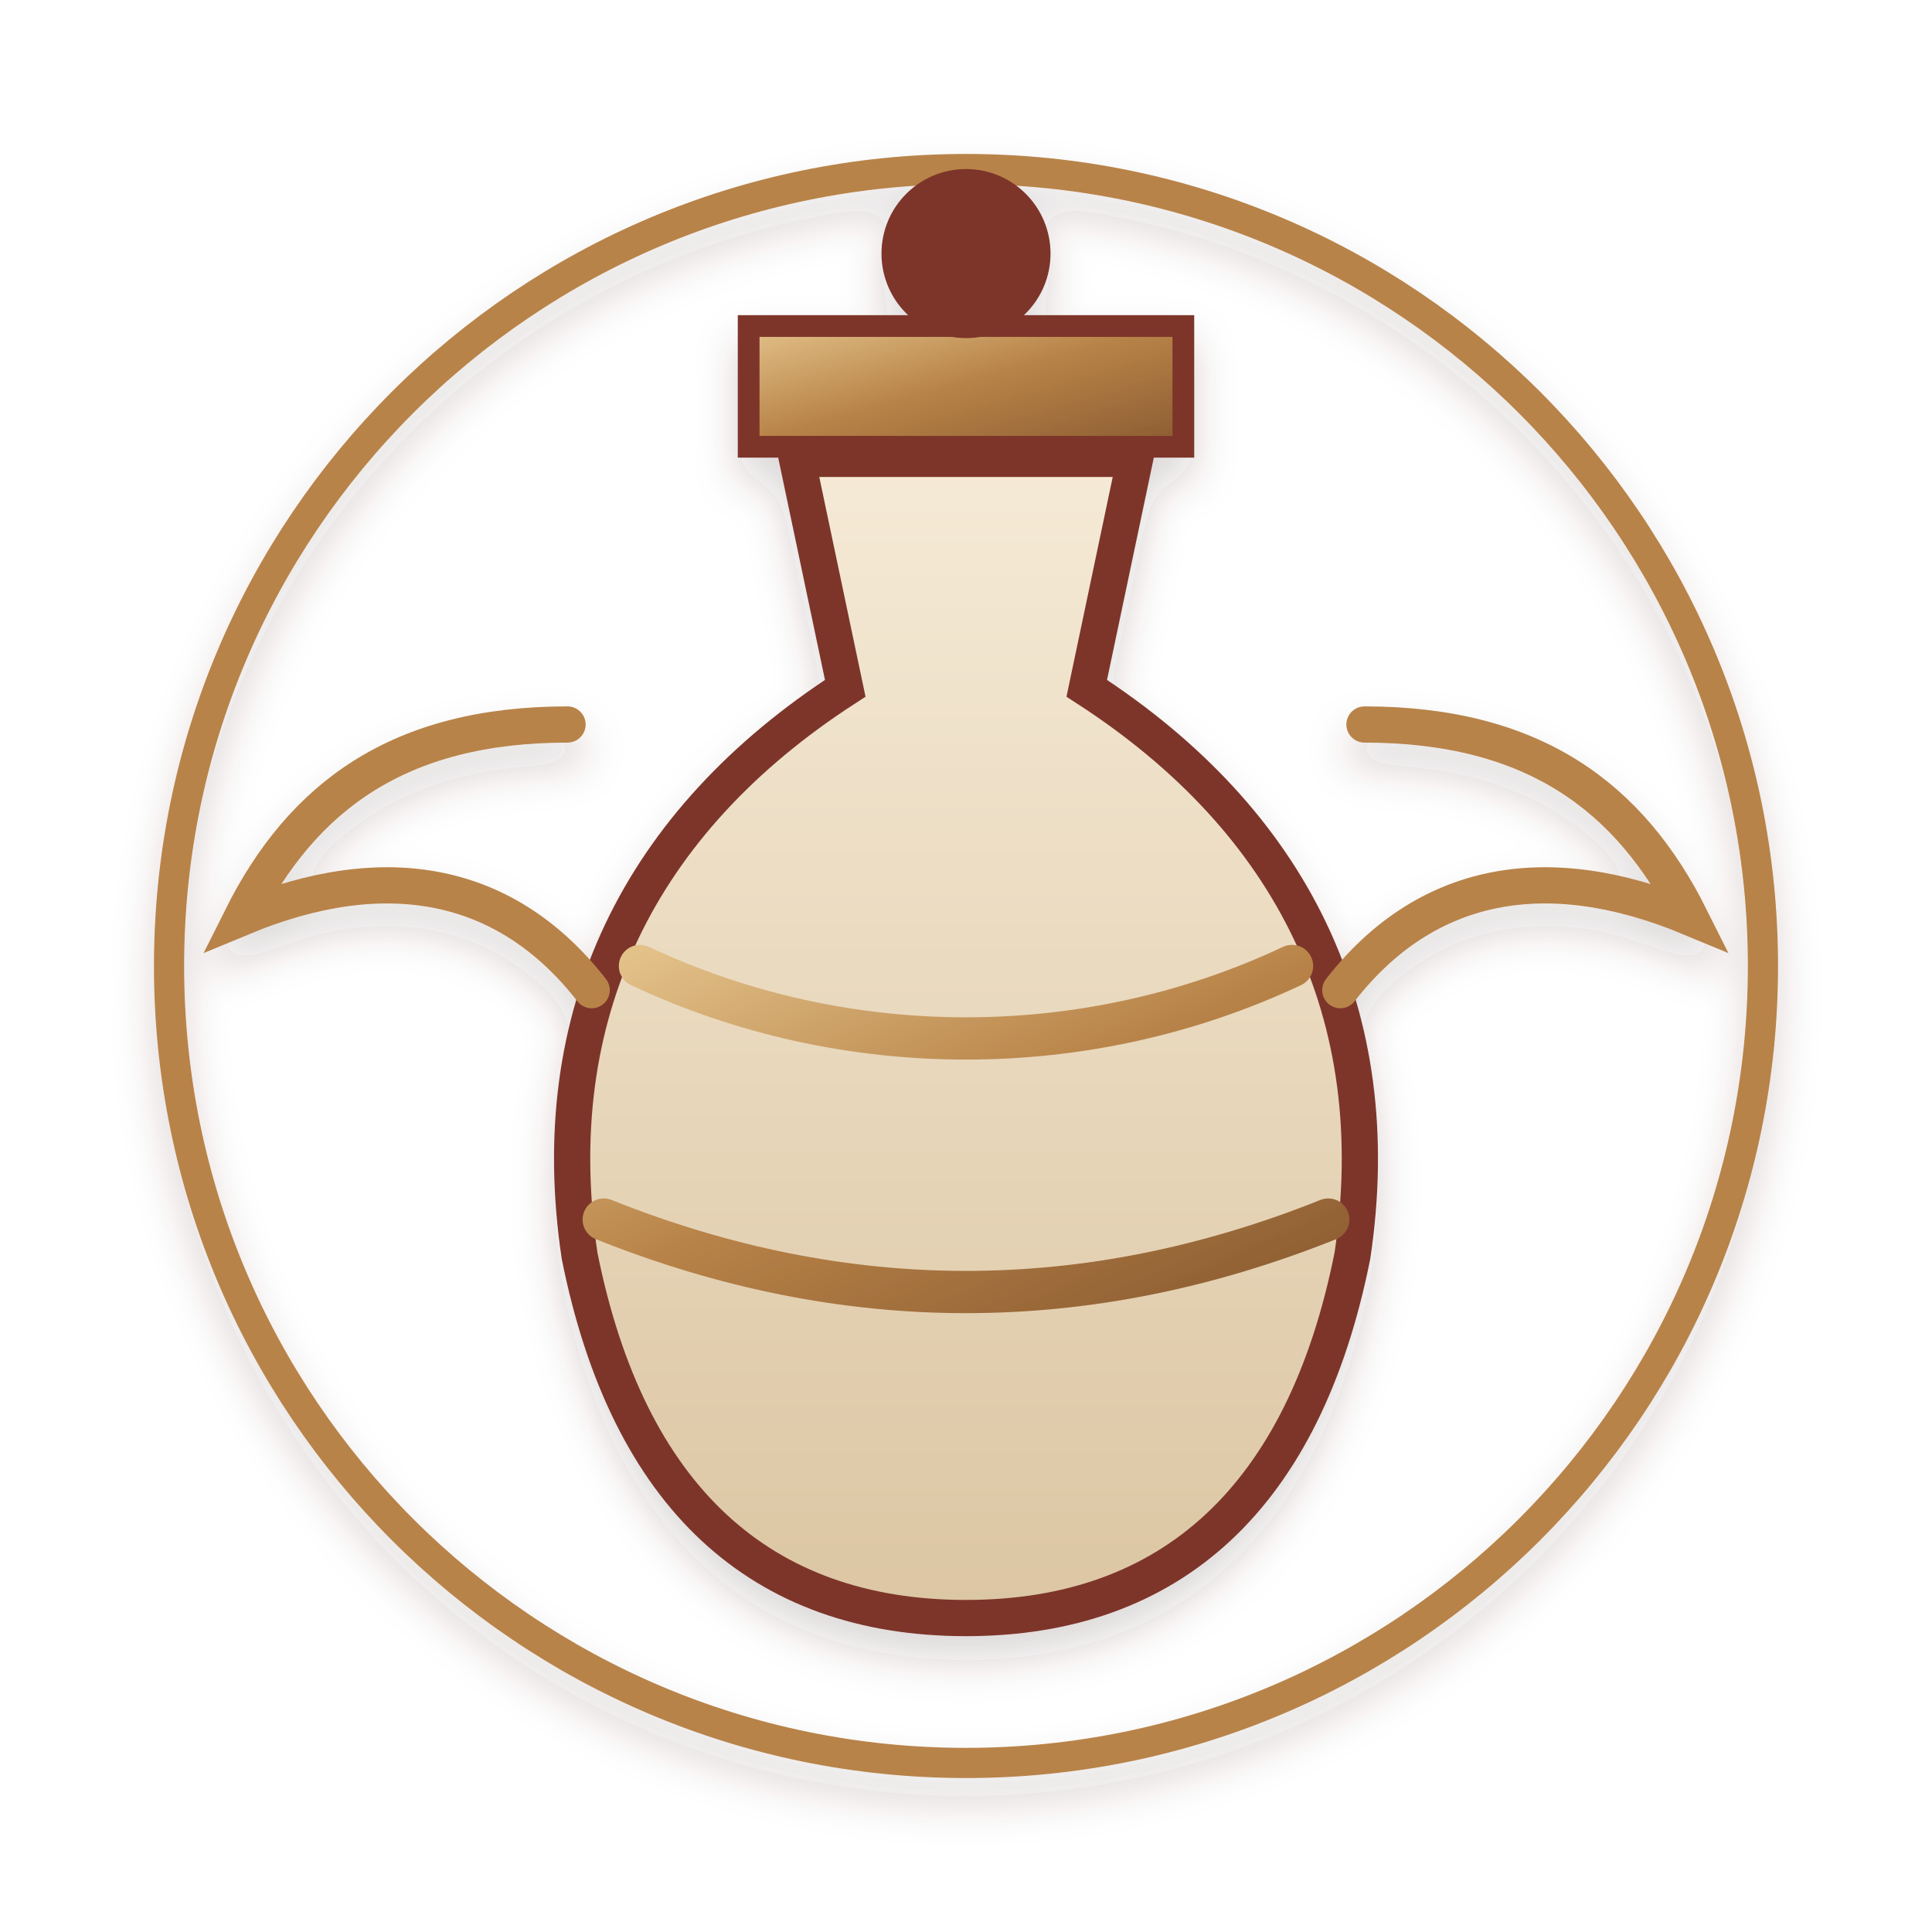
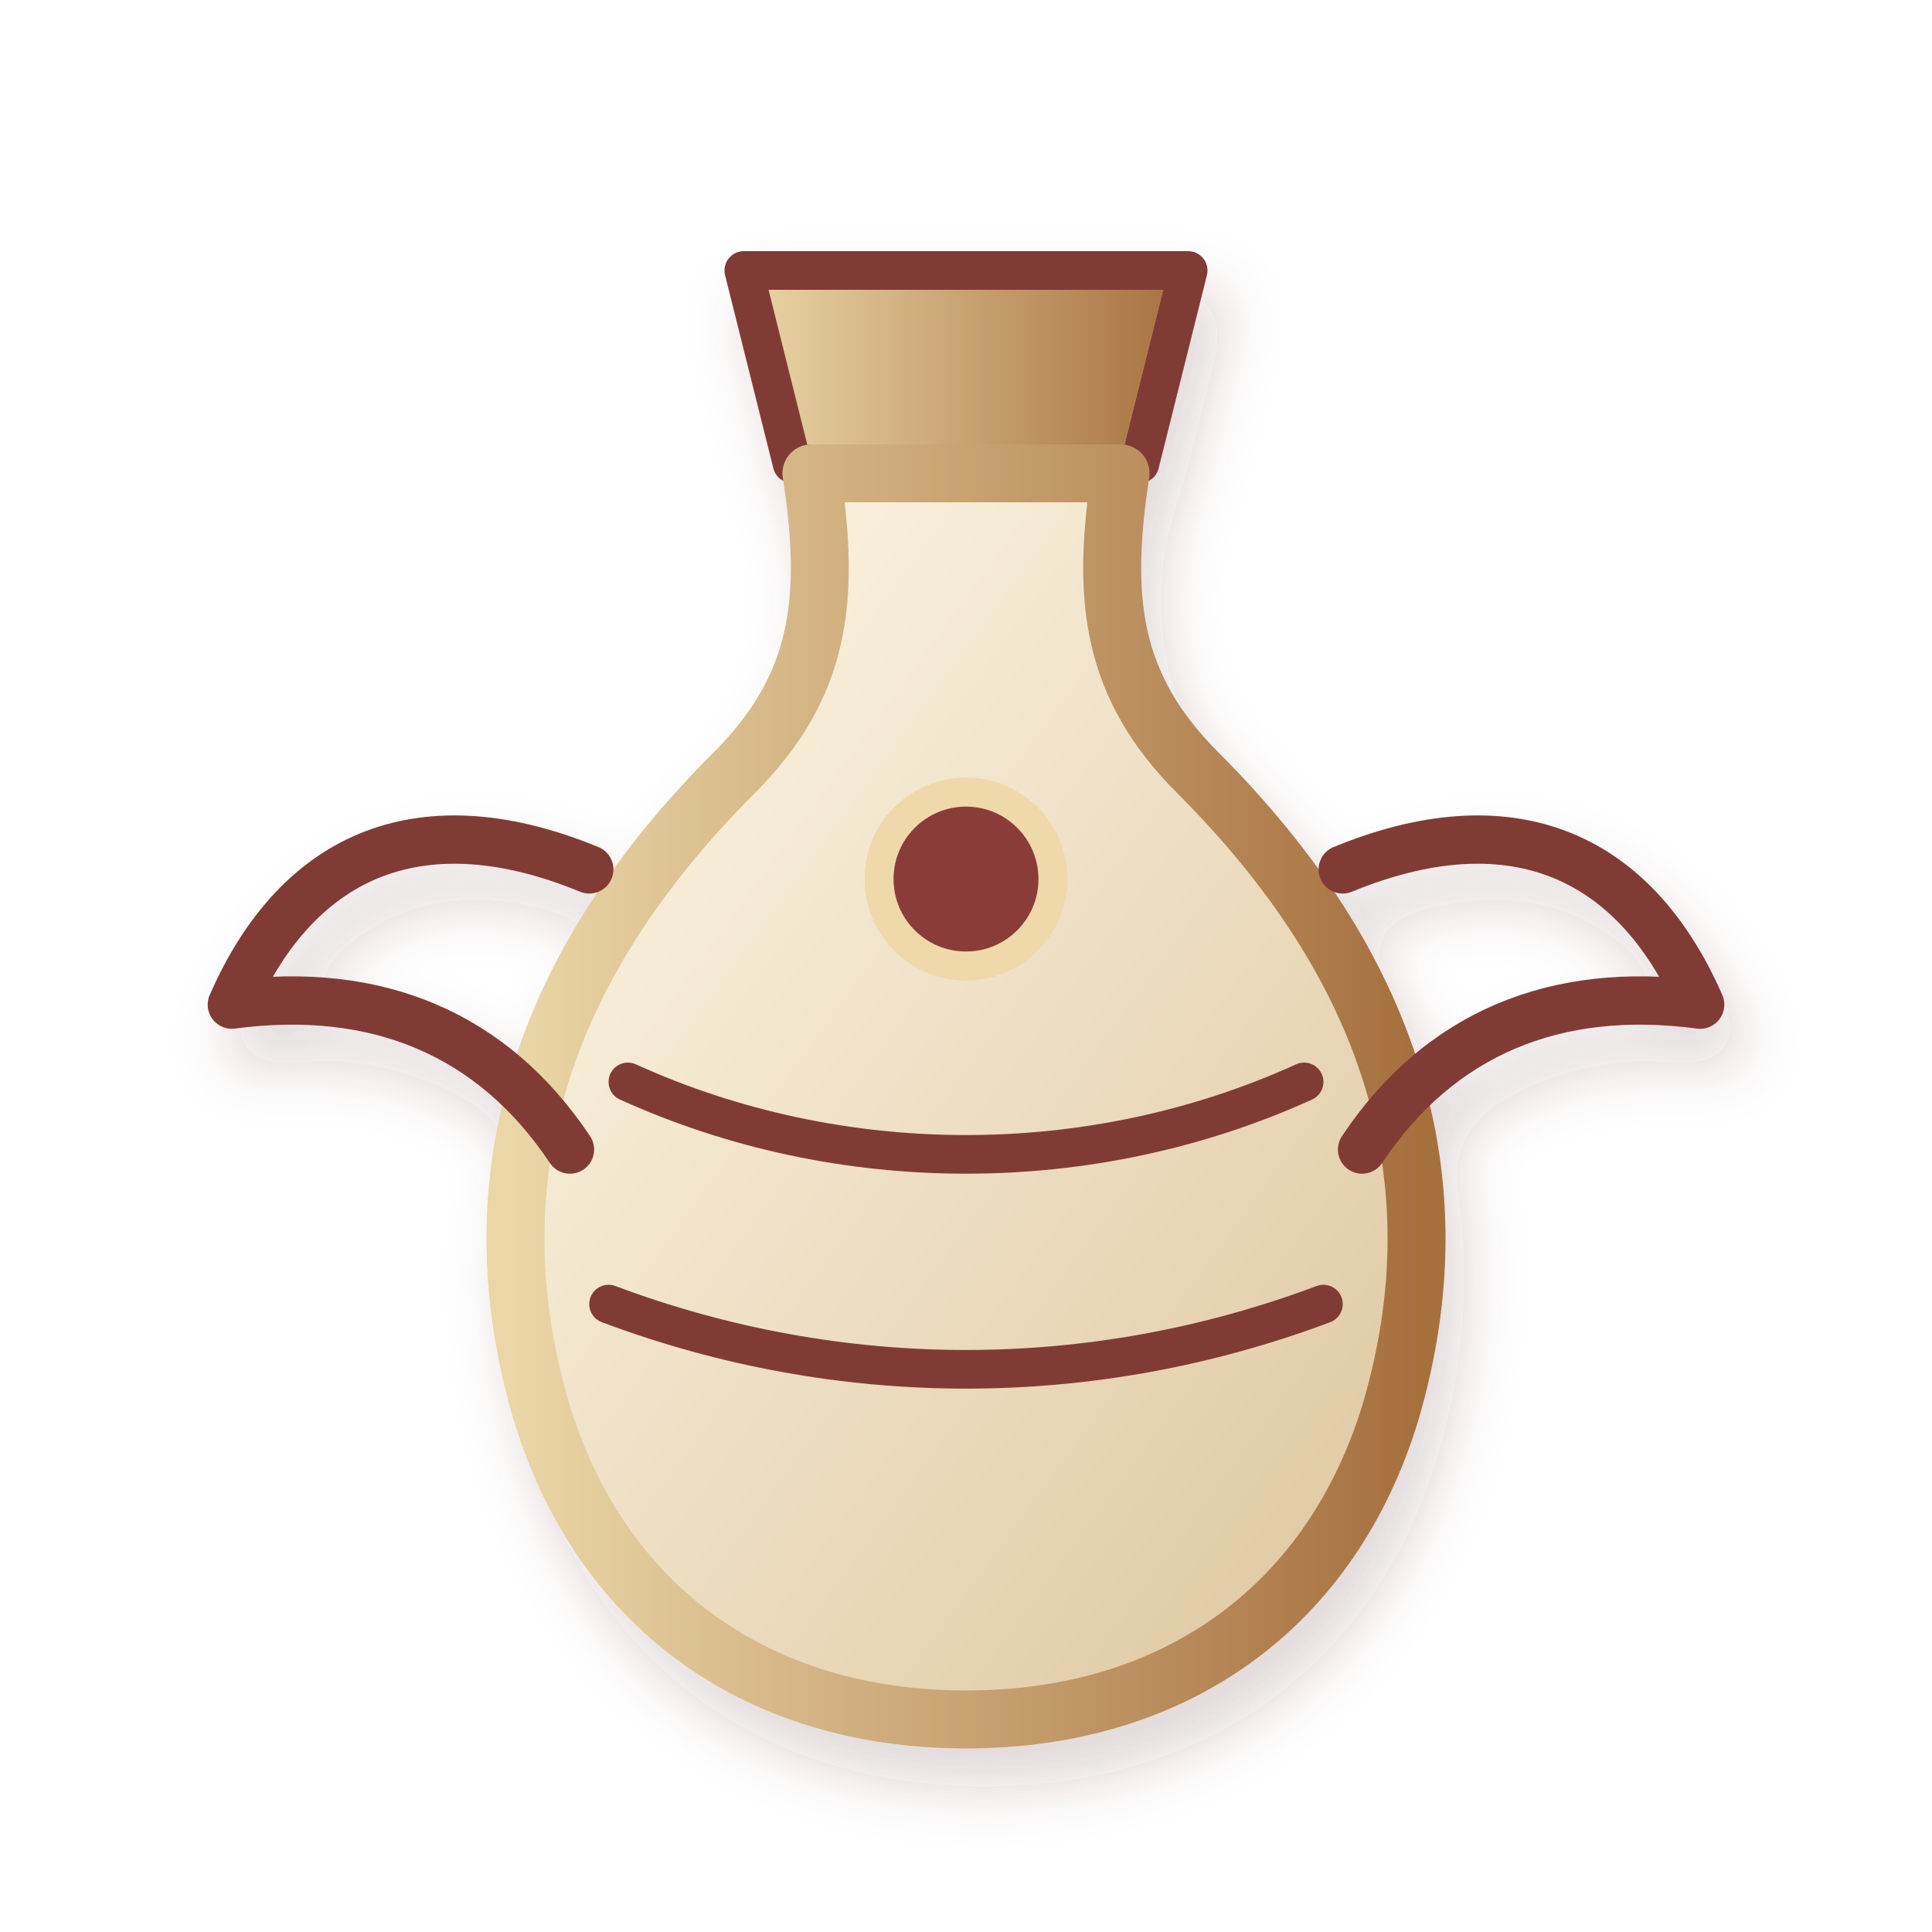
- <svg xmlns="http://www.w3.org/2000/svg" viewBox="0 0 160 160" role="img" aria-labelledby="title desc">
+ <svg xmlns="http://www.w3.org/2000/svg" viewBox="0 0 200 200">
  <defs>
-     <linearGradient id="gold" x1="0" y1="0" x2="1" y2="1">
-       <stop offset="0" stop-color="#e3c28a" />
-       <stop offset=".48" stop-color="#b88348" />
-       <stop offset="1" stop-color="#8a5b31" />
+     <linearGradient id="g">
+       <stop stop-color="#ead6a6" />
+       <stop offset="1" stop-color="#a66f3e" />
    </linearGradient>
-     <linearGradient id="jade" x1="0" y1="0" x2="0" y2="1">
-       <stop offset="0" stop-color="#f5ead6" />
-       <stop offset="1" stop-color="#dcc6a3" />
+     <linearGradient id="j" y2="1">
+       <stop stop-color="#fff9ea" />
+       <stop offset="1" stop-color="#ddc59d" />
    </linearGradient>
-     <filter id="soft" x="-20%" y="-20%" width="140%" height="140%">
-       <feDropShadow dx="0" dy="2" stdDeviation="1.7" flood-color="#4b2d1d" flood-opacity=".18" />
+     <filter id="s">
+       <feDropShadow dy="4" stdDeviation="3" flood-color="#5d3125" flood-opacity=".18" />
    </filter>
  </defs>
-   <g filter="url(#soft)">
-     <circle cx="80" cy="80" r="66" fill="none" stroke="#b88348" stroke-width="2.5" />
-     <path d="M62 27h36v10H62z" fill="url(#gold)" stroke="#7d3429" stroke-width="1.8" />
-     <path d="M66 38h28l-4 19c17 11 25 27 22 47-4 20-15 30-32 30s-28-10-32-30c-3-20 5-36 22-47l-4-19Z" fill="url(#jade)" stroke="#7d3429" stroke-width="3" />
-     <path d="M53 80c17 8 37 8 54 0M50 101c20 8 40 8 60 0" fill="none" stroke="url(#gold)" stroke-width="3.5" stroke-linecap="round" />
-     <path d="M47 60c-14 0-22 6-27 16 12-5 22-3 29 6M113 60c14 0 22 6 27 16-12-5-22-3-29 6" fill="none" stroke="#b88348" stroke-width="3" stroke-linecap="round" />
-     <circle cx="80" cy="21" r="7" fill="#7d3429" />
+   <g filter="url(#s)" stroke-linecap="round" stroke-linejoin="round">
+     <path d="M77 28h46l-5 20H82l-5-20Z" fill="url(#g)" stroke="#813a35" stroke-width="4" />
+     <path d="M84 49h32c-2 13-1 22 8 31 20 20 27 42 20 66-6 20-22 32-44 32s-38-12-44-32c-7-24 0-46 20-66 9-9 10-18 8-31Z" fill="url(#j)" stroke="url(#g)" stroke-width="6" />
+     <path d="M61 90c-17-7-30-2-37 14 15-2 27 3 35 15M139 90c17-7 30-2 37 14-15-2-27 3-35 15" fill="none" stroke="#813a35" stroke-width="5" />
+     <path d="M65 112c22 10 48 10 70 0M63 135c24 9 50 9 74 0" fill="none" stroke="#813a35" stroke-width="4" />
+     <circle cx="100" cy="91" r="9" fill="#8a3d37" stroke="#efd8aa" stroke-width="3" />
  </g>
</svg>
